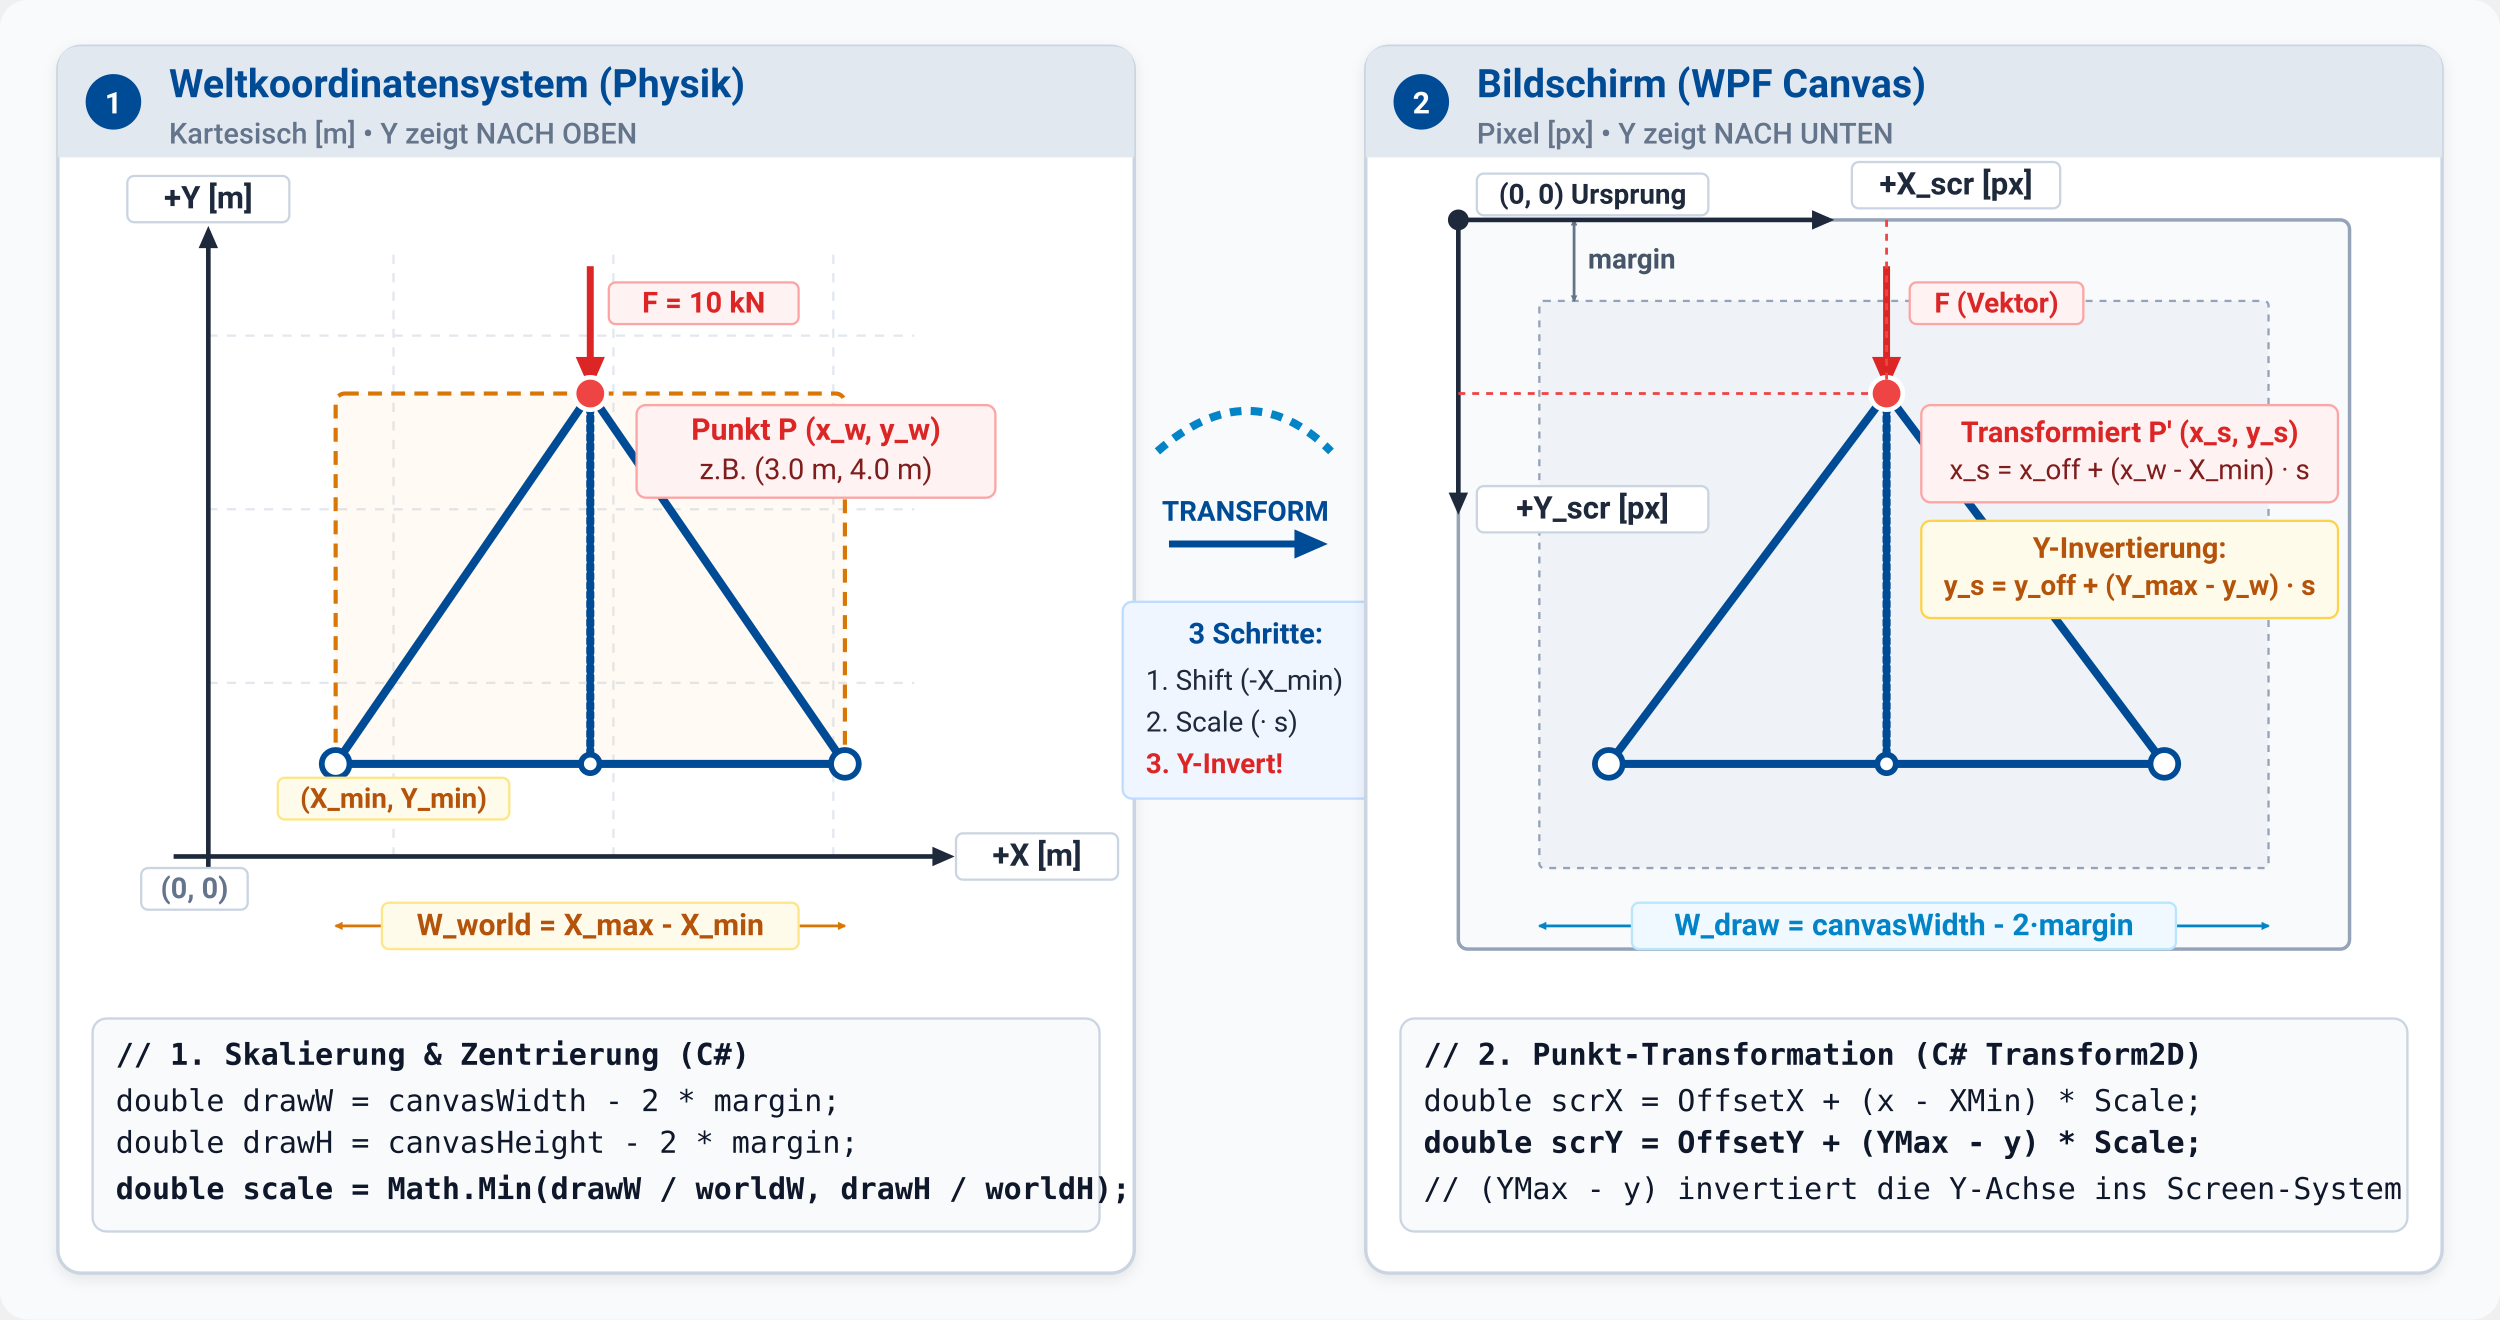
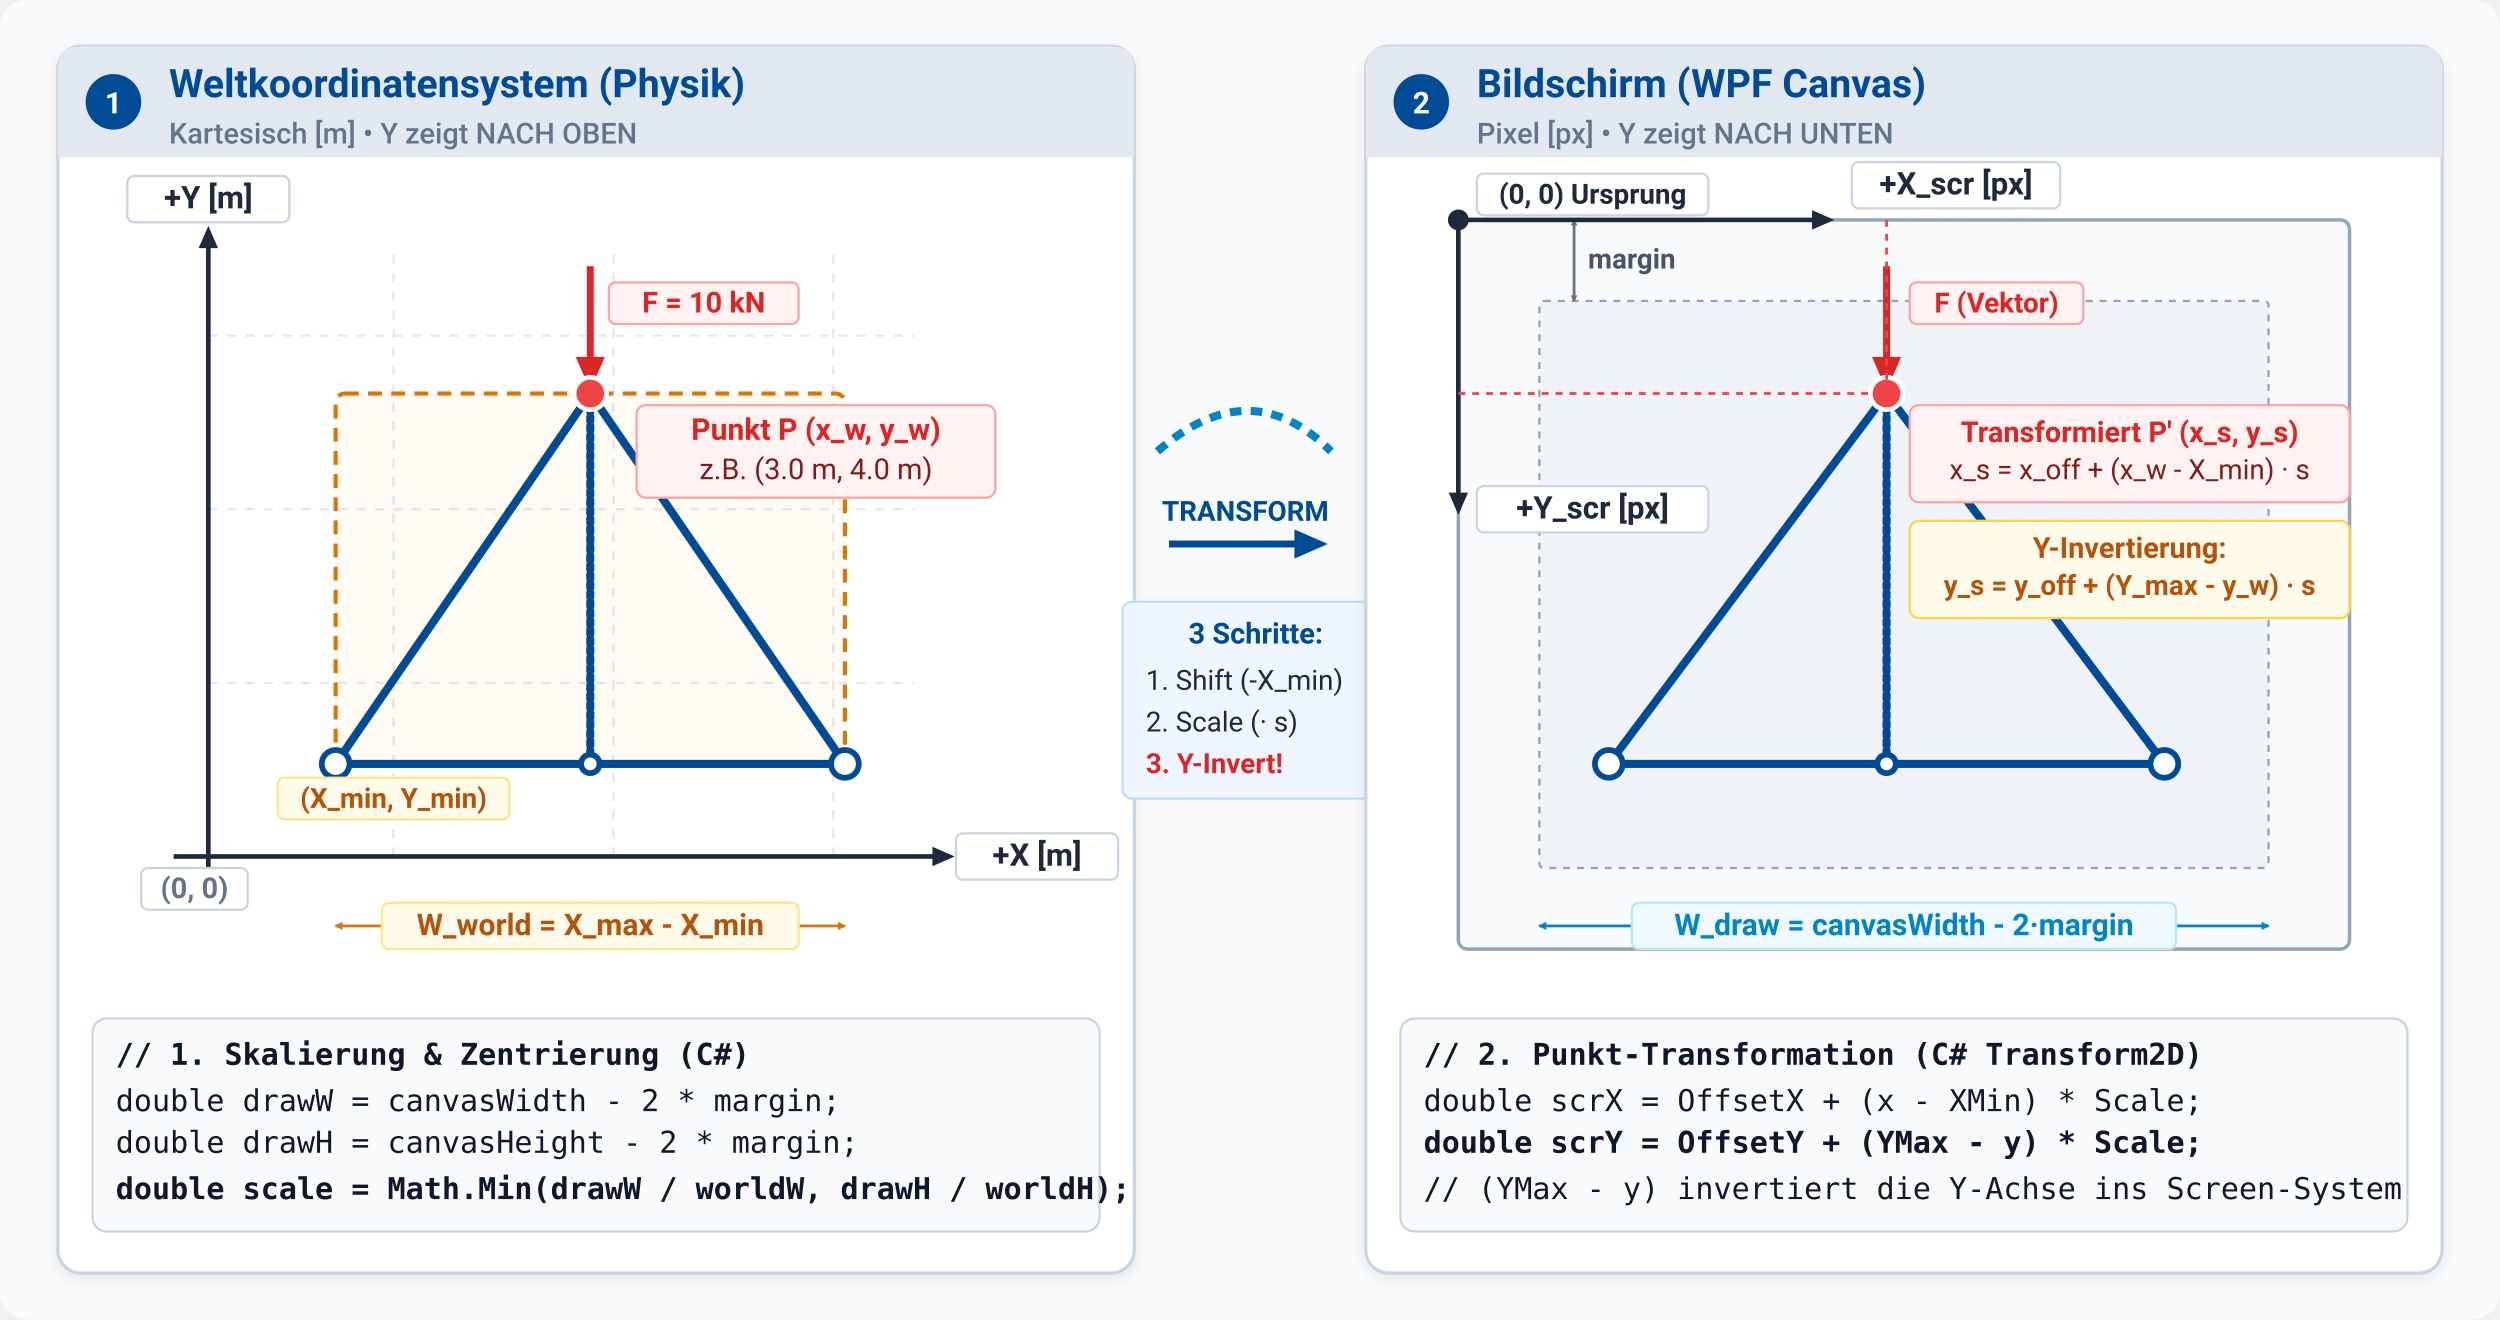
<svg xmlns="http://www.w3.org/2000/svg" viewBox="0 0 1080 570" width="100%" height="100%">
  <defs>
    <marker id="arrow-axis" viewBox="0 0 10 10" refX="6" refY="5" markerWidth="6" markerHeight="6" orient="auto-start-reverse">
      <path d="M 0 1.5 L 8 5 L 0 8.5 z" fill="#1E293B" />
    </marker>
    <marker id="arrow-axis-blue" viewBox="0 0 10 10" refX="6" refY="5" markerWidth="6" markerHeight="6" orient="auto-start-reverse">
      <path d="M 0 1.5 L 8 5 L 0 8.5 z" fill="#004B96" />
    </marker>
    <marker id="arrow-dim" viewBox="0 0 10 10" refX="5" refY="5" markerWidth="5" markerHeight="5" orient="auto-start-reverse">
      <path d="M 0 2 L 6 5 L 0 8 z" fill="#D97706" />
    </marker>
    <marker id="arrow-dim-rev" viewBox="0 0 10 10" refX="1" refY="5" markerWidth="5" markerHeight="5" orient="auto">
      <path d="M 6 2 L 0 5 L 6 8 z" fill="#D97706" />
    </marker>
    <marker id="arrow-dim-blue" viewBox="0 0 10 10" refX="5" refY="5" markerWidth="5" markerHeight="5" orient="auto-start-reverse">
      <path d="M 0 2 L 6 5 L 0 8 z" fill="#0284C7" />
    </marker>
    <marker id="arrow-dim-blue-rev" viewBox="0 0 10 10" refX="1" refY="5" markerWidth="5" markerHeight="5" orient="auto">
      <path d="M 6 2 L 0 5 L 6 8 z" fill="#0284C7" />
    </marker>
    <marker id="arrow-margin" viewBox="0 0 10 10" refX="5" refY="5" markerWidth="4" markerHeight="4" orient="auto-start-reverse">
      <path d="M 0 2 L 6 5 L 0 8 z" fill="#64748B" />
    </marker>
    <marker id="arrow-force" viewBox="0 0 10 10" refX="6" refY="5" markerWidth="6" markerHeight="6" orient="auto-start-reverse">
      <path d="M 0 1.5 L 8 5 L 0 8.5 z" fill="#DC2626" />
    </marker>
    <filter id="shadow" x="-5%" y="-5%" width="110%" height="110%">
      <feDropShadow dx="0" dy="2" stdDeviation="3" flood-opacity="0.08" />
    </filter>
  </defs>
  <style>
    text {
      font-family: -apple-system, BlinkMacSystemFont, "Segoe UI", Roboto, Helvetica, Arial, sans-serif;
    }
    .panel-bg { fill: #FFFFFF; stroke: #CBD5E1; stroke-width: 1.5; rx: 10px; }
    .title { font-size: 17px; font-weight: 700; fill: #004B96; }
    .subtitle { font-size: 12.5px; fill: #64748B; font-weight: 500; }
    .axis { stroke: #1E293B; stroke-width: 2; }
    .axis-label { font-size: 13.5px; font-weight: 700; fill: #1E293B; }
    .grid-line { stroke: #E2E8F0; stroke-width: 1; stroke-dasharray: 4,4; }
    .bbox { stroke: #D97706; stroke-width: 1.8; stroke-dasharray: 6,4; fill: rgba(245, 158, 11, 0.05); rx: 4px; }
    .canvas-bg { fill: #F8FAFC; stroke: #94A3B8; stroke-width: 1.5; }
    .margin-zone { fill: rgba(226, 232, 240, 0.4); stroke: #94A3B8; stroke-width: 1; stroke-dasharray: 3,3; }
    .truss-bar { stroke: #004B96; stroke-width: 3.5; stroke-linecap: round; }
    .truss-node { fill: #FFFFFF; stroke: #004B96; stroke-width: 2.5; }
    .point-highlight { fill: #EF4444; stroke: #FFFFFF; stroke-width: 2; }
    .dim-line { stroke: #D97706; stroke-width: 1.2; }
    .dim-text { font-size: 13px; fill: #B45309; font-weight: 600; text-anchor: middle; }
    .code-box { fill: #F8FAFC; stroke: #CBD5E1; stroke-width: 1; rx: 6px; }
    .code-text { font-family: "Consolas", "Fira Code", monospace; font-size: 13px; fill: #0F172A; }
    .formula-tag { fill: #EFF6FF; stroke: #BFDBFE; stroke-width: 1; rx: 4px; }
  </style>
  <rect x="0" y="0" width="1080" height="570" fill="#F8FAFC" rx="12" />
  <g transform="translate(25, 20)">
    <rect class="panel-bg" x="0" y="0" width="465" height="530" filter="url(#shadow)" />
    <path d="M 0 10 Q 0 0 10 0 L 455 0 Q 465 0 465 10 L 465 48 L 0 48 Z" fill="#E2E8F0" />
    <circle cx="24" cy="24" r="12" fill="#004B96" />
    <text x="24" y="29" font-size="13" font-weight="700" fill="#FFFFFF" text-anchor="middle">1</text>
    <text class="title" x="48" y="22">Weltkoordinatensystem (Physik)</text>
    <text class="subtitle" x="48" y="42">Kartesisch [m] • Y zeigt NACH OBEN</text>
    <line class="grid-line" x1="65" y1="350" x2="370" y2="350" />
    <line class="grid-line" x1="65" y1="275" x2="370" y2="275" />
    <line class="grid-line" x1="65" y1="200" x2="370" y2="200" />
    <line class="grid-line" x1="65" y1="125" x2="370" y2="125" />
    <line class="grid-line" x1="65" y1="350" x2="65" y2="90" />
    <line class="grid-line" x1="145" y1="350" x2="145" y2="90" />
    <line class="grid-line" x1="240" y1="350" x2="240" y2="90" />
    <line class="grid-line" x1="335" y1="350" x2="335" y2="90" />
    <line class="axis" x1="50" y1="350" x2="385" y2="350" marker-end="url(#arrow-axis)" />
    <g transform="translate(388, 340)">
      <rect x="0" y="0" width="70" height="20" rx="3" fill="#FFFFFF" stroke="#CBD5E1" stroke-width="1" />
      <text class="axis-label" x="35" y="14" text-anchor="middle">+X [m]</text>
    </g>
    <line class="axis" x1="65" y1="365" x2="65" y2="80" marker-end="url(#arrow-axis)" />
    <g transform="translate(30, 56)">
      <rect x="0" y="0" width="70" height="20" rx="3" fill="#FFFFFF" stroke="#CBD5E1" stroke-width="1" />
      <text class="axis-label" x="35" y="14" text-anchor="middle">+Y [m]</text>
    </g>
    <g transform="translate(36, 355)">
      <rect x="0" y="0" width="46" height="18" rx="3" fill="#FFFFFF" stroke="#CBD5E1" stroke-width="1" />
      <text x="23" y="13" font-size="12.5" font-weight="600" fill="#64748B" text-anchor="middle">(0, 0)</text>
    </g>
    <rect class="bbox" x="120" y="150" width="220" height="160" />
    <line class="dim-line" x1="120" y1="380" x2="340" y2="380" marker-start="url(#arrow-dim-rev)" marker-end="url(#arrow-dim)" />
    <g transform="translate(140, 370)">
      <rect x="0" y="0" width="180" height="20" rx="3" fill="#FFFBEB" stroke="#FDE68A" stroke-width="1" />
      <text class="dim-text" x="90" y="14">W_world = X_max - X_min</text>
    </g>
    <line class="truss-bar" x1="120" y1="310" x2="340" y2="310" />
    <line class="truss-bar" x1="120" y1="310" x2="230" y2="150" />
    <line class="truss-bar" x1="340" y1="310" x2="230" y2="150" />
    <line class="truss-bar" x1="230" y1="310" x2="230" y2="150" stroke-dasharray="2,2" stroke-width="2" />
    <line x1="230" y1="95" x2="230" y2="145" stroke="#DC2626" stroke-width="3" marker-end="url(#arrow-force)" />
    <g transform="translate(238, 102)">
      <rect x="0" y="0" width="82" height="18" rx="3" fill="#FEF2F2" stroke="#FCA5A5" stroke-width="1" />
      <text x="41" y="13" font-size="12.5" font-weight="700" fill="#DC2626" text-anchor="middle">F = 10 kN</text>
    </g>
    <circle class="truss-node" cx="120" cy="310" r="6" />
    <circle class="truss-node" cx="340" cy="310" r="6" />
    <circle class="truss-node" cx="230" cy="310" r="4" fill="#94A3B8" />
    <circle class="point-highlight" cx="230" cy="150" r="7" />
    <g transform="translate(250, 155)">
      <rect x="0" y="0" width="155" height="40" rx="4" fill="#FEF2F2" stroke="#FCA5A5" stroke-width="1" />
      <text x="77.5" y="15" font-size="13" font-weight="700" fill="#DC2626" text-anchor="middle">Punkt P (x_w, y_w)</text>
      <text x="77.5" y="32" font-size="12.5" fill="#7F1D1D" text-anchor="middle">z.B. (3.0 m, 4.0 m)</text>
    </g>
    <g transform="translate(95, 316)">
      <rect x="0" y="0" width="100" height="18" rx="3" fill="#FFFBEB" stroke="#FDE68A" stroke-width="1" />
      <text x="50" y="13" font-size="12" font-weight="700" fill="#B45309" text-anchor="middle">(X_min, Y_min)</text>
    </g>
    <rect class="code-box" x="15" y="420" width="435" height="92" />
    <text class="code-text" x="25" y="440" font-weight="700" fill="#004B96">// 1. Skalierung &amp; Zentrierung (C#)</text>
    <text class="code-text" x="25" y="460">double drawW = canvasWidth - 2 * margin;</text>
    <text class="code-text" x="25" y="478">double drawH = canvasHeight - 2 * margin;</text>
    <text class="code-text" x="25" y="498" font-weight="700" fill="#D97706">double scale = Math.Min(drawW / worldW, drawH / worldH);</text>
  </g>
  <g transform="translate(500, 130)">
    <path d="M 0 65 Q 40 30 75 65" fill="none" stroke="#0284C7" stroke-width="3.5" stroke-dasharray="5,4" />
    <path d="M 5 105 L 70 105" stroke="#004B96" stroke-width="3" marker-end="url(#arrow-axis-blue)" />
    <text x="38" y="95" font-size="12" font-weight="700" fill="#004B96" text-anchor="middle">TRANSFORM</text>
    <g transform="translate(-15, 130)">
      <rect class="formula-tag" x="0" y="0" width="115" height="85" />
      <text x="57.5" y="18" font-size="12.5" font-weight="700" fill="#004B96" text-anchor="middle">3 Schritte:</text>
      <text x="10" y="38" font-size="12" fill="#1E293B">1. Shift (-X_min)</text>
      <text x="10" y="56" font-size="12" fill="#1E293B">2. Scale (· s)</text>
      <text x="10" y="74" font-size="12" font-weight="700" fill="#DC2626">3. Y-Invert!</text>
    </g>
  </g>
  <g transform="translate(590, 20)">
    <rect class="panel-bg" x="0" y="0" width="465" height="530" filter="url(#shadow)" />
    <path d="M 0 10 Q 0 0 10 0 L 455 0 Q 465 0 465 10 L 465 48 L 0 48 Z" fill="#E2E8F0" />
    <circle cx="24" cy="24" r="12" fill="#004B96" />
    <text x="24" y="29" font-size="13" font-weight="700" fill="#FFFFFF" text-anchor="middle">2</text>
    <text class="title" x="48" y="22">Bildschirm (WPF Canvas)</text>
    <text class="subtitle" x="48" y="42">Pixel [px] • Y zeigt NACH UNTEN</text>
    <rect class="canvas-bg" x="40" y="75" width="385" height="315" rx="4" />
    <circle cx="40" cy="75" r="4.5" fill="#1E293B" />
    <g transform="translate(48, 55)">
      <rect x="0" y="0" width="100" height="18" rx="3" fill="#FFFFFF" stroke="#CBD5E1" stroke-width="1" />
      <text x="50" y="13" font-size="12" font-weight="700" fill="#1E293B" text-anchor="middle">(0, 0) Ursprung</text>
    </g>
    <rect class="margin-zone" x="75" y="110" width="315" height="245" rx="2" />
    <line x1="90" y1="75" x2="90" y2="110" stroke="#64748B" stroke-width="1.2" marker-start="url(#arrow-margin)" marker-end="url(#arrow-margin)" />
    <text x="96" y="96" font-size="12" fill="#475569" font-weight="600">margin</text>
    <line class="axis" x1="40" y1="75" x2="200" y2="75" marker-end="url(#arrow-axis)" />
    <g transform="translate(210, 50)">
      <rect x="0" y="0" width="90" height="20" rx="3" fill="#FFFFFF" stroke="#CBD5E1" stroke-width="1" />
      <text class="axis-label" x="45" y="14" text-anchor="middle">+X_scr [px]</text>
    </g>
    <line class="axis" x1="40" y1="75" x2="40" y2="200" marker-end="url(#arrow-axis)" />
    <g transform="translate(48, 190)">
      <rect x="0" y="0" width="100" height="20" rx="3" fill="#FFFFFF" stroke="#CBD5E1" stroke-width="1" />
      <text class="axis-label" x="50" y="14" text-anchor="middle">+Y_scr [px]</text>
    </g>
    <line x1="75" y1="380" x2="390" y2="380" stroke="#0284C7" stroke-width="1.2" marker-start="url(#arrow-dim-blue-rev)" marker-end="url(#arrow-dim-blue)" />
    <g transform="translate(115, 370)">
      <rect x="0" y="0" width="235" height="20" rx="3" fill="#F0F9FF" stroke="#BAE6FD" stroke-width="1" />
      <text class="dim-text" style="fill: #0284C7;" x="117.5" y="14">W_draw = canvasWidth - 2·margin</text>
    </g>
    <line class="truss-bar" x1="105" y1="310" x2="345" y2="310" />
    <line class="truss-bar" x1="105" y1="310" x2="225" y2="150" />
    <line class="truss-bar" x1="345" y1="310" x2="225" y2="150" />
    <line class="truss-bar" x1="225" y1="310" x2="225" y2="150" stroke-dasharray="2,2" stroke-width="2" />
    <line x1="225" y1="95" x2="225" y2="145" stroke="#DC2626" stroke-width="3" marker-end="url(#arrow-force)" />
    <g transform="translate(235, 102)">
      <rect x="0" y="0" width="75" height="18" rx="3" fill="#FEF2F2" stroke="#FCA5A5" stroke-width="1" />
      <text x="37.5" y="13" font-size="12" font-weight="700" fill="#DC2626" text-anchor="middle">F (Vektor)</text>
    </g>
    <circle class="truss-node" cx="105" cy="310" r="6" />
    <circle class="truss-node" cx="345" cy="310" r="6" />
    <circle class="truss-node" cx="225" cy="310" r="4" fill="#94A3B8" />
    <circle class="point-highlight" cx="225" cy="150" r="7" />
    <line x1="40" y1="150" x2="225" y2="150" stroke="#EF4444" stroke-width="1.2" stroke-dasharray="3,3" />
    <line x1="225" y1="75" x2="225" y2="150" stroke="#EF4444" stroke-width="1.2" stroke-dasharray="3,3" />
-     <g transform="translate(240, 155)">
-       <rect x="0" y="0" width="180" height="42" rx="4" fill="#FEF2F2" stroke="#FCA5A5" stroke-width="1" />
-       <text x="90" y="16" font-size="12.5" font-weight="700" fill="#DC2626" text-anchor="middle">Transformiert P' (x_s, y_s)</text>
-       <text x="90" y="32" font-size="12" fill="#7F1D1D" text-anchor="middle">x_s = x_off + (x_w - X_min) · s</text>
+     <g transform="translate(235, 155)">
+       <rect x="0" y="0" width="190" height="42" rx="4" fill="#FEF2F2" stroke="#FCA5A5" stroke-width="1" />
+       <text x="95" y="16" font-size="12.5" font-weight="700" fill="#DC2626" text-anchor="middle">Transformiert P' (x_s, y_s)</text>
+       <text x="95" y="32" font-size="12" fill="#7F1D1D" text-anchor="middle">x_s = x_off + (x_w - X_min) · s</text>
    </g>
-     <g transform="translate(240, 205)">
-       <rect x="0" y="0" width="180" height="42" rx="4" fill="#FFFBEB" stroke="#FCD34D" stroke-width="1" />
-       <text x="90" y="16" font-size="12.5" font-weight="700" fill="#B45309" text-anchor="middle">Y-Invertierung:</text>
-       <text x="90" y="32" font-size="12" font-weight="700" fill="#B45309" text-anchor="middle">y_s = y_off + (Y_max - y_w) · s</text>
+     <g transform="translate(235, 205)">
+       <rect x="0" y="0" width="190" height="42" rx="4" fill="#FFFBEB" stroke="#FCD34D" stroke-width="1" />
+       <text x="95" y="16" font-size="12.5" font-weight="700" fill="#B45309" text-anchor="middle">Y-Invertierung:</text>
+       <text x="95" y="32" font-size="12" font-weight="700" fill="#B45309" text-anchor="middle">y_s = y_off + (Y_max - y_w) · s</text>
    </g>
    <rect class="code-box" x="15" y="420" width="435" height="92" />
    <text class="code-text" x="25" y="440" font-weight="700" fill="#004B96">// 2. Punkt-Transformation (C# Transform2D)</text>
    <text class="code-text" x="25" y="460">double scrX = OffsetX + (x - XMin) * Scale;</text>
    <text class="code-text" x="25" y="478" font-weight="700" fill="#DC2626">double scrY = OffsetY + (YMax - y) * Scale;</text>
    <text class="code-text" x="25" y="498" fill="#64748B">// (YMax - y) invertiert die Y-Achse ins Screen-System</text>
  </g>
</svg>
